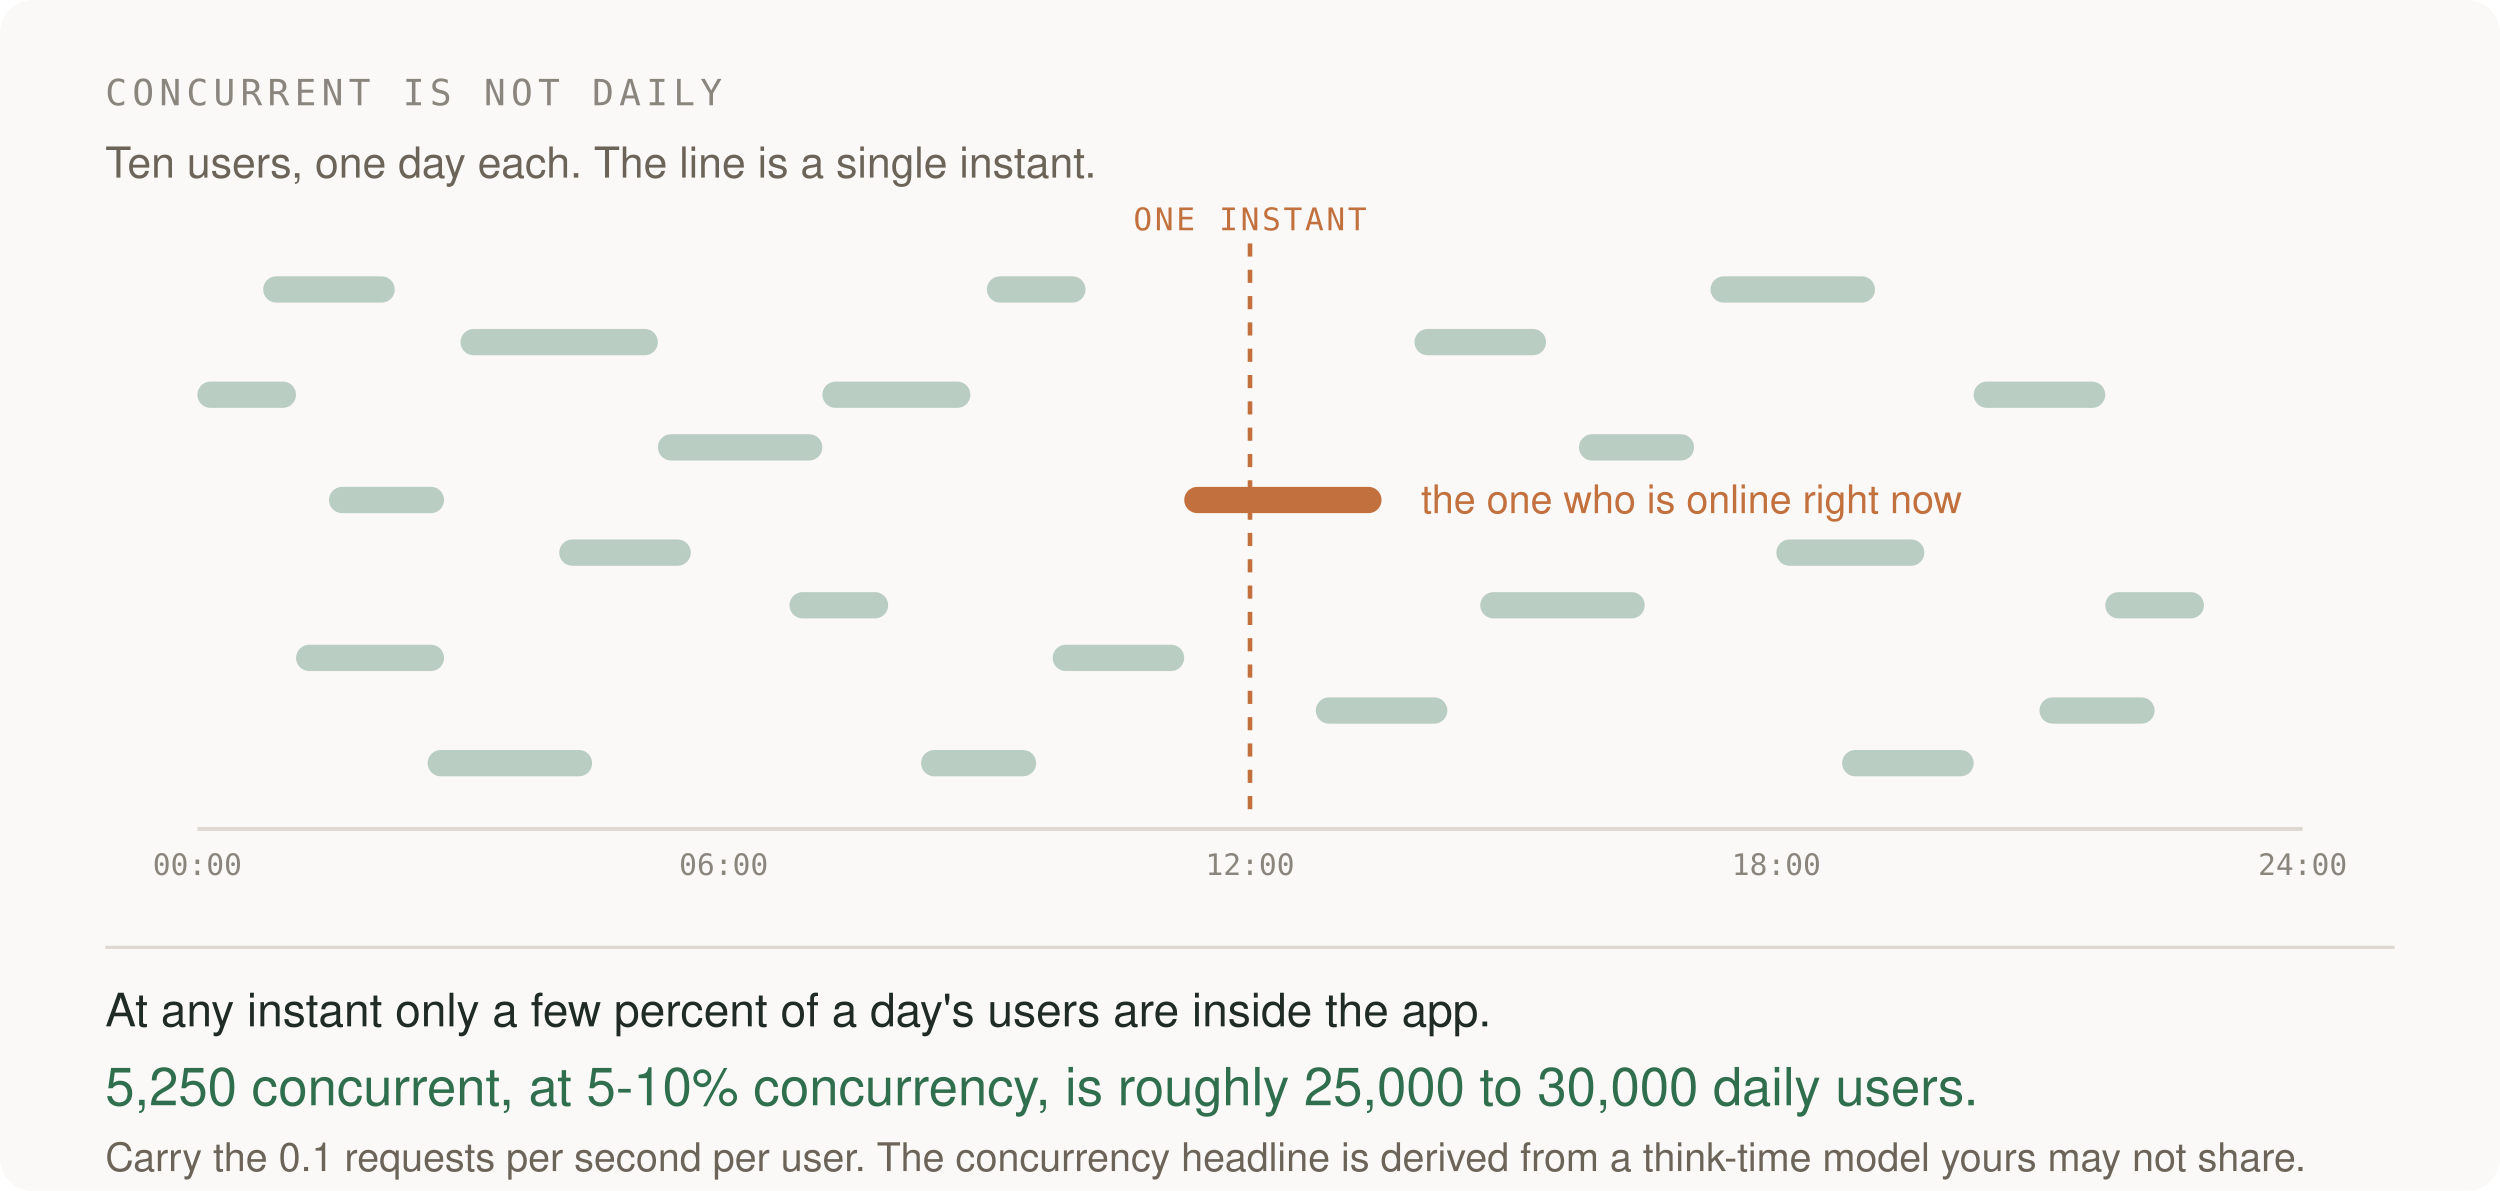
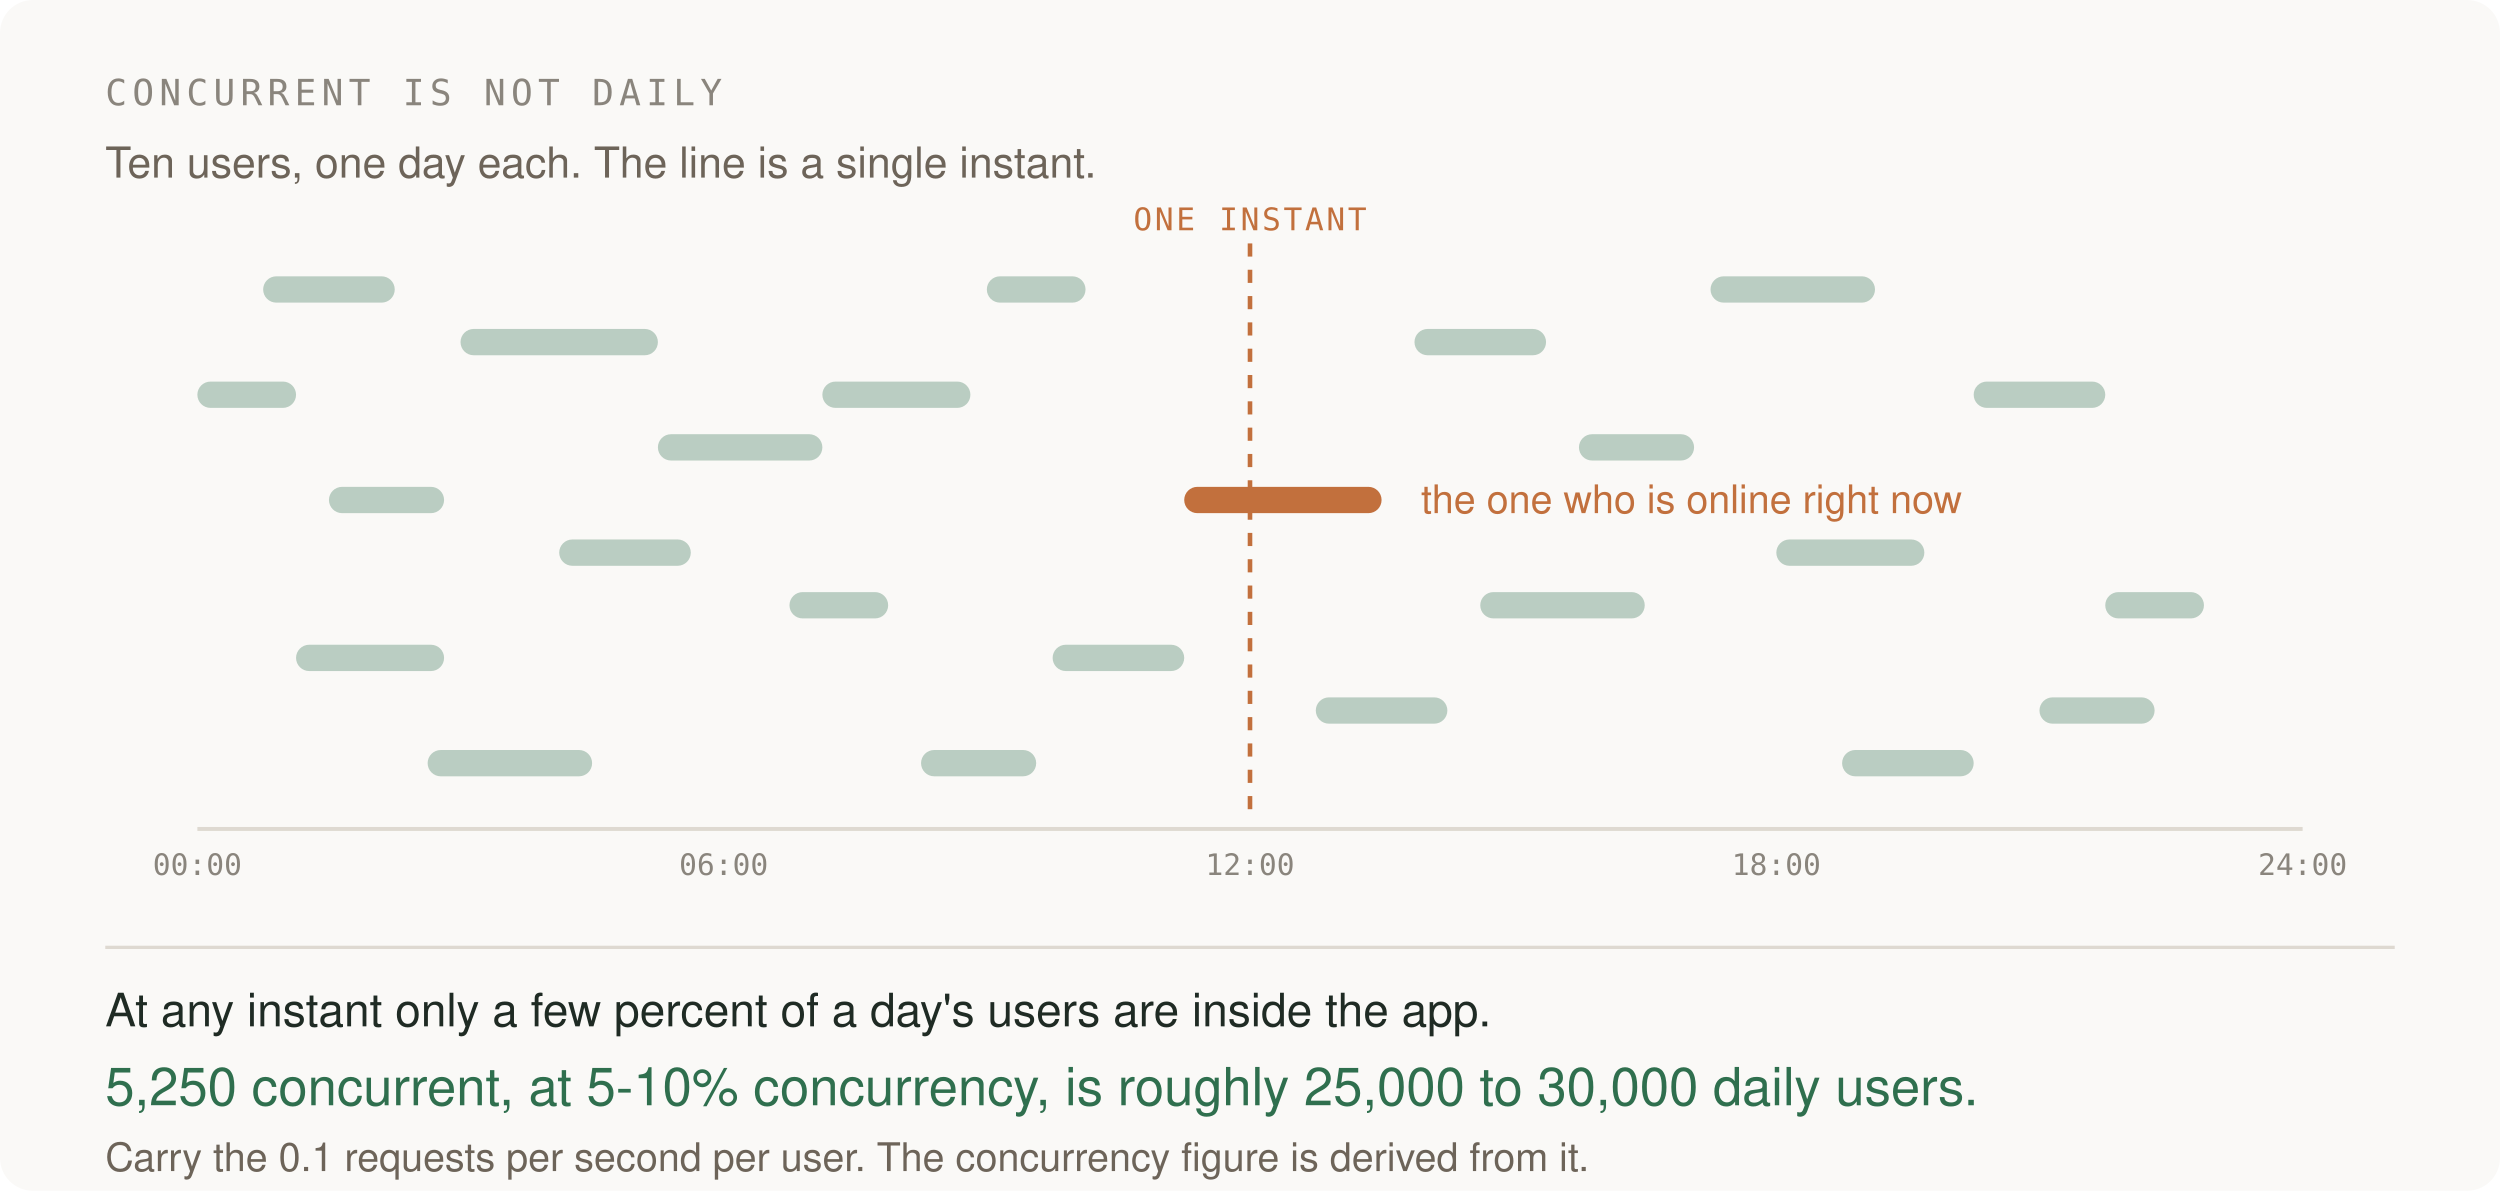
<svg xmlns="http://www.w3.org/2000/svg" viewBox="0 0 760 362" width="760" height="362" role="img" aria-label="Ten users drawn across one day, each as a few short session blocks scattered over twenty-four hours. A vertical line marks a single instant at about midday, and it crosses exactly one of the ten sessions. That is the concurrency ratio: at any one moment only a small fraction of a day's users are inside the application. The arithmetic follows: a ceiling of five thousand two hundred and fifty concurrent users corresponds to roughly twenty-five to thirty thousand daily users at a five to ten percent concurrency ratio. The closing caption warns that the number to carry is 0.1 requests per second per user, because the concurrency headline is derived from a think-time model your own application probably does not share.">
  <rect width="760" height="362" rx="10" fill="#faf9f7" />
  <text x="32" y="32" font-family="ui-monospace, SFMono-Regular, Menlo, monospace" font-size="11" fill="#8a857d" letter-spacing="1.6">CONCURRENT IS NOT DAILY</text>
  <text x="32" y="54" font-family="ui-sans-serif, -apple-system, Segoe UI, Helvetica, Arial, sans-serif" font-size="13" fill="#6d6459">Ten users, one day each. The line is a single instant.</text>
  <line x1="380" y1="74" x2="380" y2="248" stroke="#c2703d" stroke-width="1.4" stroke-dasharray="4 4" />
  <text x="380" y="70" text-anchor="middle" font-family="ui-monospace, SFMono-Regular, Menlo, monospace" font-size="9.5" fill="#c2703d" letter-spacing="0.8">ONE INSTANT</text>
  <g fill="#2f6f4e" opacity="0.32">
    <rect x="80" y="84" width="40" height="8" rx="4" />
    <rect x="300" y="84" width="30" height="8" rx="4" />
    <rect x="520" y="84" width="50" height="8" rx="4" />
    <rect x="140" y="100" width="60" height="8" rx="4" />
    <rect x="430" y="100" width="40" height="8" rx="4" />
    <rect x="60" y="116" width="30" height="8" rx="4" />
    <rect x="250" y="116" width="45" height="8" rx="4" />
    <rect x="600" y="116" width="40" height="8" rx="4" />
    <rect x="200" y="132" width="50" height="8" rx="4" />
    <rect x="480" y="132" width="35" height="8" rx="4" />
    <rect x="100" y="148" width="35" height="8" rx="4" />
    <rect x="170" y="164" width="40" height="8" rx="4" />
    <rect x="540" y="164" width="45" height="8" rx="4" />
    <rect x="240" y="180" width="30" height="8" rx="4" />
    <rect x="450" y="180" width="50" height="8" rx="4" />
    <rect x="640" y="180" width="30" height="8" rx="4" />
    <rect x="90" y="196" width="45" height="8" rx="4" />
    <rect x="320" y="196" width="40" height="8" rx="4" />
    <rect x="400" y="212" width="40" height="8" rx="4" />
    <rect x="620" y="212" width="35" height="8" rx="4" />
    <rect x="130" y="228" width="50" height="8" rx="4" />
    <rect x="280" y="228" width="35" height="8" rx="4" />
    <rect x="560" y="228" width="40" height="8" rx="4" />
  </g>
  <rect x="360" y="148" width="60" height="8" rx="4" fill="#c2703d" />
  <text x="432" y="156" font-family="ui-sans-serif, -apple-system, Segoe UI, Helvetica, Arial, sans-serif" font-size="12" fill="#c2703d">the one who is online right now</text>
  <line x1="60" y1="252" x2="700" y2="252" stroke="#ded9d1" stroke-width="1.2" />
  <text x="60" y="266" text-anchor="middle" font-family="ui-monospace, SFMono-Regular, Menlo, monospace" font-size="9" fill="#8a857d">00:00</text>
  <text x="220" y="266" text-anchor="middle" font-family="ui-monospace, SFMono-Regular, Menlo, monospace" font-size="9" fill="#8a857d">06:00</text>
  <text x="380" y="266" text-anchor="middle" font-family="ui-monospace, SFMono-Regular, Menlo, monospace" font-size="9" fill="#8a857d">12:00</text>
  <text x="540" y="266" text-anchor="middle" font-family="ui-monospace, SFMono-Regular, Menlo, monospace" font-size="9" fill="#8a857d">18:00</text>
  <text x="700" y="266" text-anchor="middle" font-family="ui-monospace, SFMono-Regular, Menlo, monospace" font-size="9" fill="#8a857d">24:00</text>
  <line x1="32" y1="288" x2="728" y2="288" stroke="#ded9d1" stroke-width="1" />
  <text x="32" y="312" font-family="ui-sans-serif, -apple-system, Segoe UI, Helvetica, Arial, sans-serif" font-size="14" fill="#1f2b24">At any instant only a few percent of a day's users are inside the app.</text>
  <text x="32" y="336" font-family="ui-sans-serif, -apple-system, Segoe UI, Helvetica, Arial, sans-serif" font-size="16" fill="#2f6f4e">5,250 concurrent, at 5-10% concurrency, is roughly 25,000 to 30,000 daily users.</text>
-   <text x="32" y="356" font-family="ui-sans-serif, -apple-system, Segoe UI, Helvetica, Arial, sans-serif" font-size="12" fill="#6d6459">Carry the 0.1 requests per second per user. The concurrency headline is derived from a think-time model yours may not share.</text>
+   <text x="32" y="356" font-family="ui-sans-serif, -apple-system, Segoe UI, Helvetica, Arial, sans-serif" font-size="12" fill="#6d6459">Carry the 0.1 requests per second per user. The concurrency figure is derived from it.</text>
</svg>
